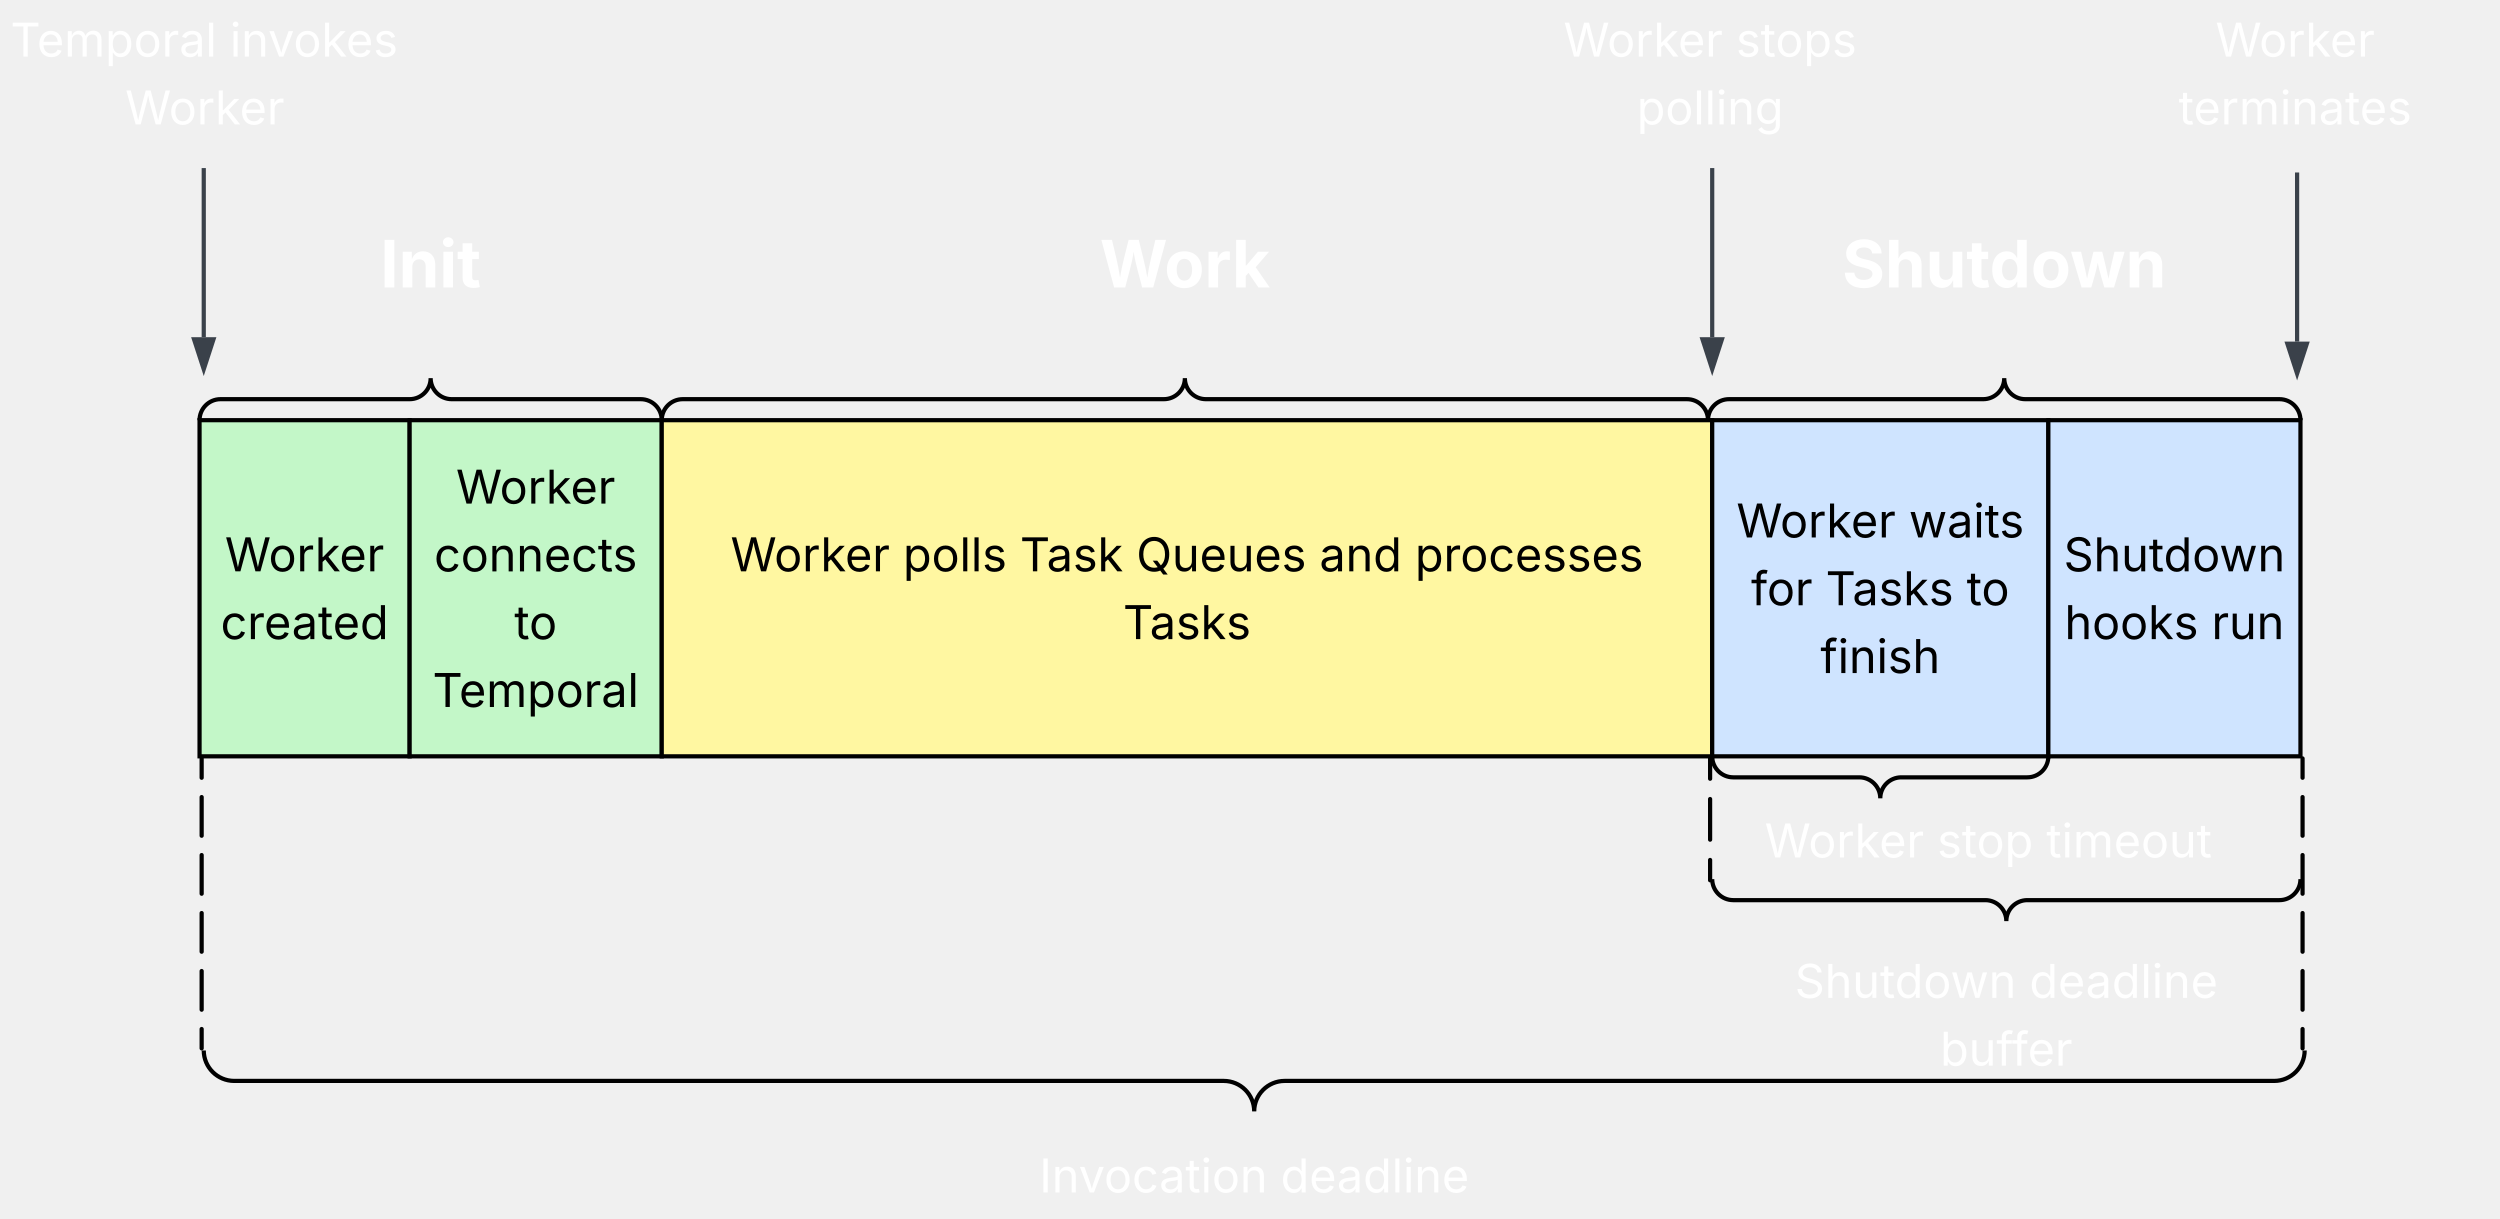
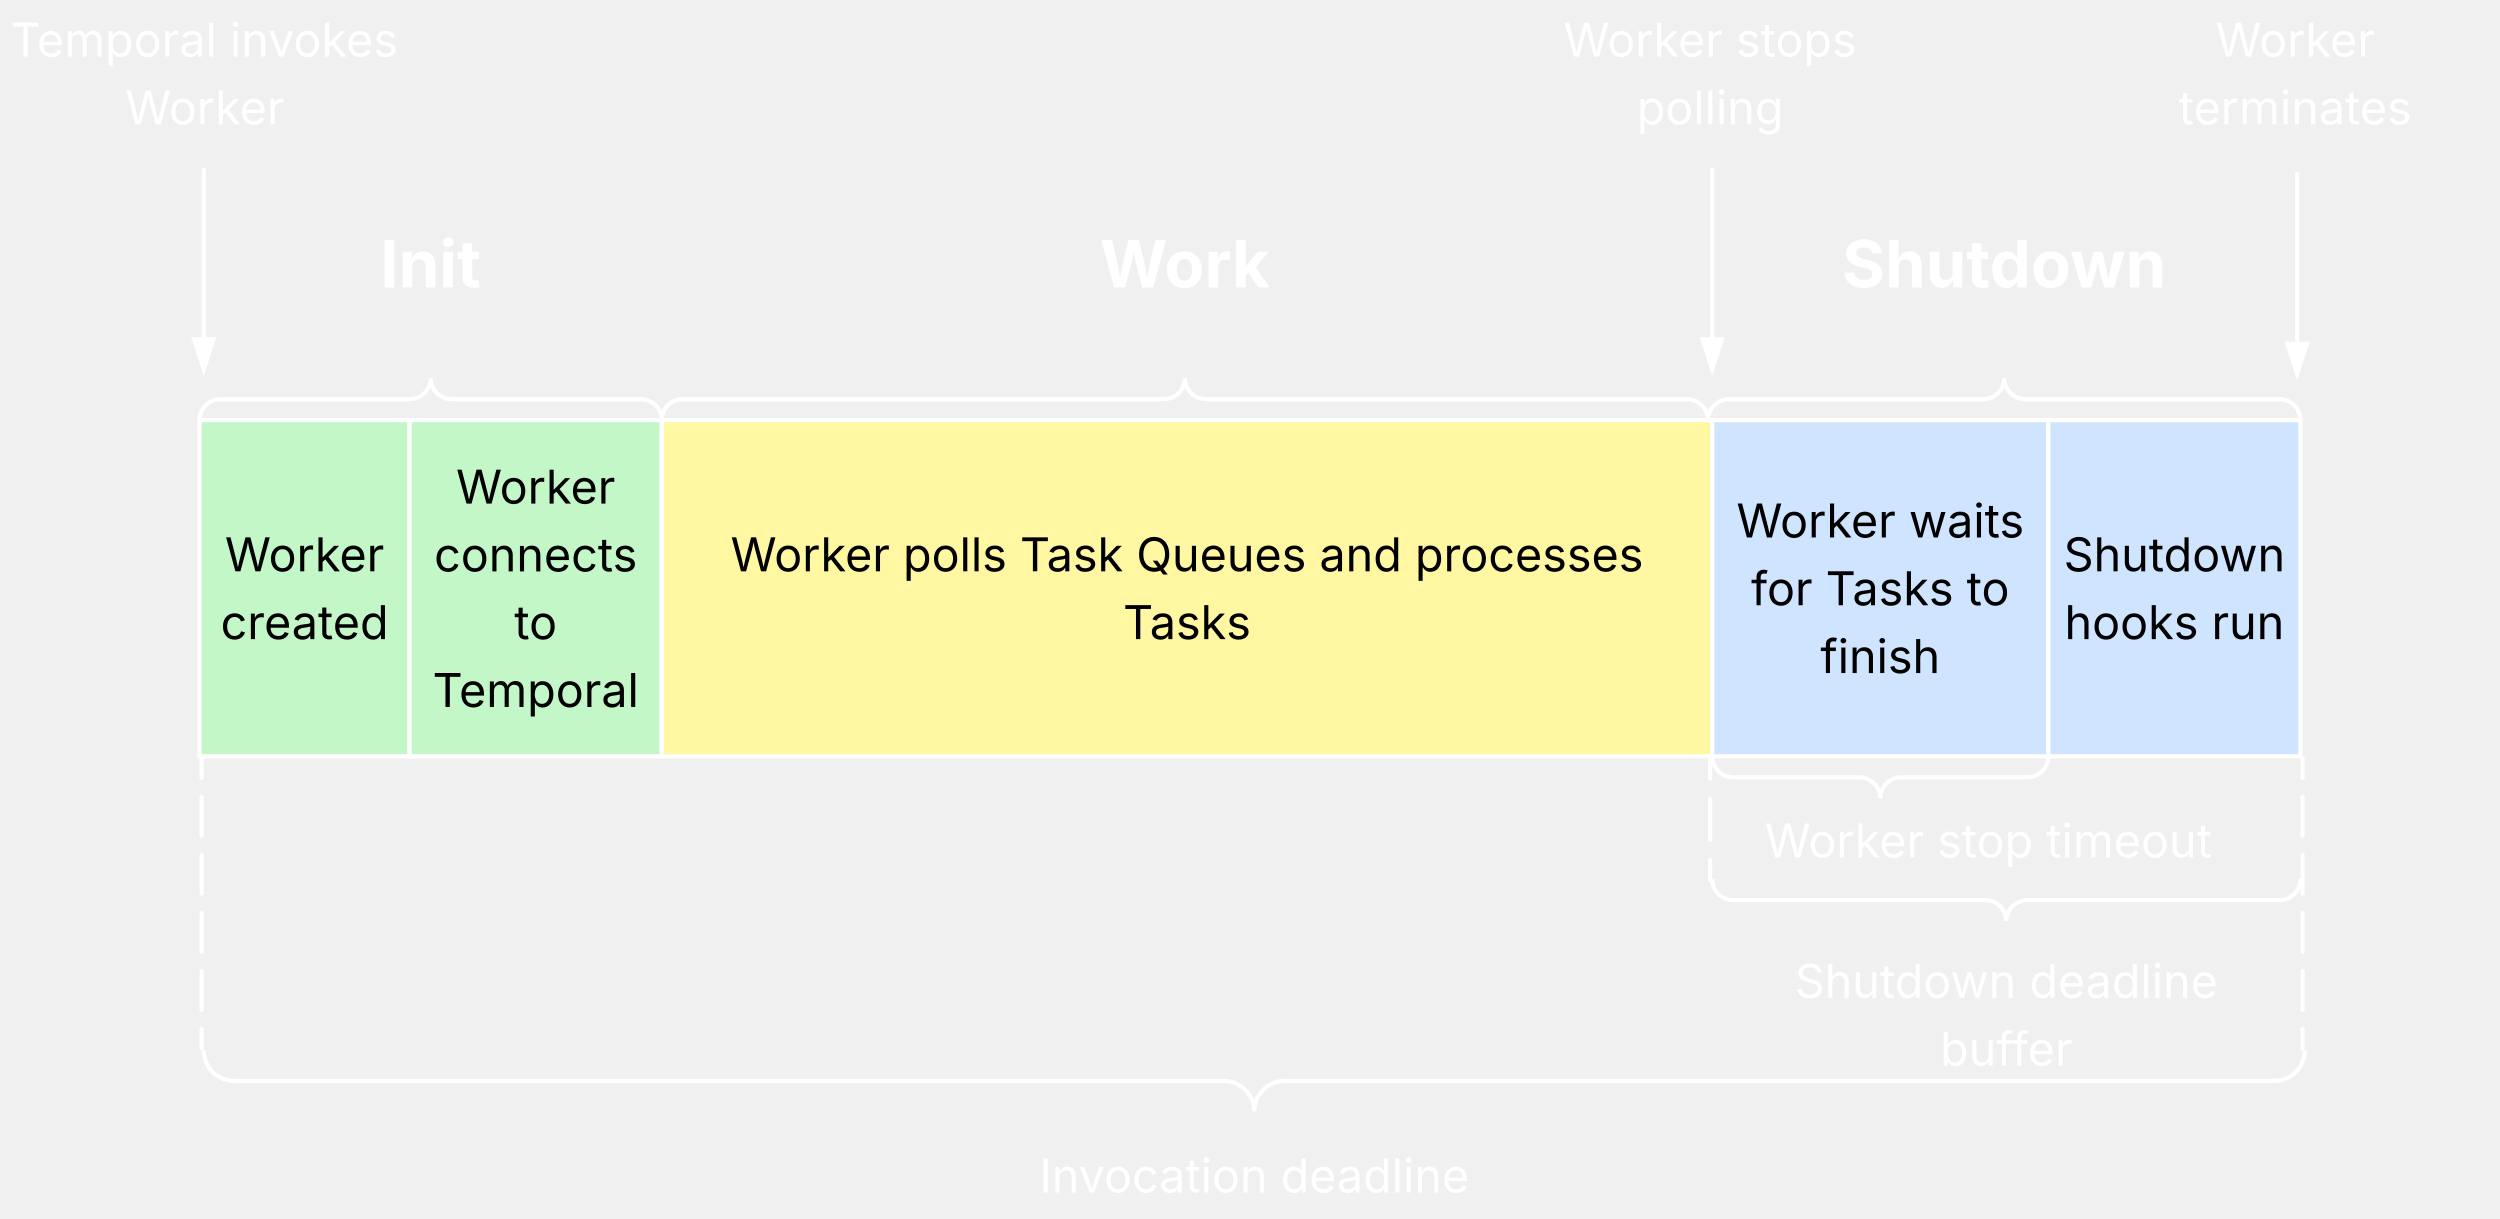
<svg xmlns="http://www.w3.org/2000/svg" xmlns:ns1="lucid" xmlns:xlink="http://www.w3.org/1999/xlink" width="1189.96" height="580">
  <g transform="translate(1234.982 -40)" ns1:page-tab-id="0_0">
-     <path d="M-1140 240h100v160h-100z" stroke="#000" stroke-width="2" fill="#c3f7c8" />
+     <path d="M-1140 240h100v160h-100z" stroke="#fff" stroke-width="2" fill="#c3f7c8" />
    <use xlink:href="#a" transform="matrix(1,0,0,1,-1135,245) translate(7.087674 66.93793)" />
    <use xlink:href="#b" transform="matrix(1,0,0,1,-1135,245) translate(5.020616 99.20356)" />
-     <path d="M-1040 240h120v160h-120z" stroke="#000" stroke-width="2" fill="#c3f7c8" />
+     <path d="M-1040 240h120v160h-120z" stroke="#fff" stroke-width="2" fill="#c3f7c8" />
    <use xlink:href="#a" transform="matrix(1,0,0,1,-1035,245) translate(17.08767 34.71137)" />
    <use xlink:href="#c" transform="matrix(1,0,0,1,-1035,245) translate(6.64388 66.977)" />
    <use xlink:href="#d" transform="matrix(1,0,0,1,-1035,245) translate(44.8112 99.24262)" />
    <use xlink:href="#e" transform="matrix(1,0,0,1,-1035,245) translate(5.906033 131.5082)" />
-     <path d="M-920 240h500v160h-500z" stroke="#000" stroke-width="2" fill="#fff7a1" />
+     <path d="M-920 240h500v160h-500z" stroke="#fff" stroke-width="2" fill="#fff7a1" />
    <use xlink:href="#f" transform="matrix(1,0,0,1,-915,245) translate(27.76367 66.93793)" />
    <use xlink:href="#g" transform="matrix(1,0,0,1,-915,245) translate(109.8383 66.93793)" />
    <use xlink:href="#h" transform="matrix(1,0,0,1,-915,245) translate(165.5132 66.93793)" />
    <use xlink:href="#i" transform="matrix(1,0,0,1,-915,245) translate(220.8843 66.93793)" />
    <use xlink:href="#j" transform="matrix(1,0,0,1,-915,245) translate(308.048 66.93793)" />
    <use xlink:href="#k" transform="matrix(1,0,0,1,-915,245) translate(353.5124 66.93793)" />
    <use xlink:href="#l" transform="matrix(1,0,0,1,-915,245) translate(214.5747 99.20356)" />
-     <path d="M-420 240h160v160h-160z" stroke="#000" stroke-width="2" fill="#cfe4ff" />
+     <path d="M-420 240h160v160h-160z" stroke="#fff" stroke-width="2" fill="#cfe4ff" />
    <use xlink:href="#f" transform="matrix(1,0,0,1,-415,245) translate(6.548394 50.82465)" />
    <use xlink:href="#m" transform="matrix(1,0,0,1,-415,245) translate(88.62305 50.82465)" />
    <use xlink:href="#n" transform="matrix(1,0,0,1,-415,245) translate(13.50369 83.09028)" />
    <use xlink:href="#o" transform="matrix(1,0,0,1,-415,245) translate(49.01801 83.09028)" />
    <use xlink:href="#d" transform="matrix(1,0,0,1,-415,245) translate(116.1187 83.09028)" />
    <use xlink:href="#p" transform="matrix(1,0,0,1,-415,245) translate(46.50608 115.3559)" />
-     <path d="M-260 240h120v160h-120z" stroke="#000" stroke-width="2" fill="#cfe4ff" />
+     <path d="M-260 240h120v160h-120z" stroke="#fff" stroke-width="2" fill="#cfe4ff" />
    <use xlink:href="#q" transform="matrix(1,0,0,1,-255,245) translate(2.281901 66.93793)" />
    <use xlink:href="#r" transform="matrix(1,0,0,1,-255,245) translate(2.699653 99.20356)" />
    <use xlink:href="#s" transform="matrix(1,0,0,1,-255,245) translate(72.66493 99.20356)" />
    <g fill="none">
      <path d="M-266 400a6 6 0 0 1 6 6v68a6 6 0 0 1-6 6h-148a6 6 0 0 1-6-6v-68a6 6 0 0 1 6-6z" />
-       <path d="M-420 400c0 5.52 4.48 10 10 10h60c5.52 0 10 4.48 10 10 0-5.52 4.48-10 10-10h60c5.52 0 10-4.48 10-10" stroke="#000" stroke-width="2" />
+       <path d="M-420 400c0 5.52 4.48 10 10 10h60c5.52 0 10 4.48 10 10 0-5.52 4.48-10 10-10h60c5.52 0 10-4.48 10-10" stroke="#fff" stroke-width="2" />
    </g>
    <path d="M-400 427.55a6 6 0 0 1 6-6h210.86a6 6 0 0 1 6 6v24.9a6 6 0 0 1-6 6H-394a6 6 0 0 1-6-6z" fill="none" />
    <use xlink:href="#t" transform="matrix(1,0,0,1,-395,426.551) translate(0 21.58377)" />
    <use xlink:href="#u" transform="matrix(1,0,0,1,-395,426.551) translate(82.07465 21.58377)" />
    <use xlink:href="#v" transform="matrix(1,0,0,1,-395,426.551) translate(134.0386 21.58377)" />
    <g fill="none">
      <path d="M-146 458.45a6 6 0 0 1 6 6v68a6 6 0 0 1-6 6h-268a6 6 0 0 1-6-6v-68a6 6 0 0 1 6-6z" />
-       <path d="M-420 458.45c0 5.52 4.48 10 10 10h120c5.52 0 10 4.48 10 10 0-5.52 4.48-10 10-10h120c5.52 0 10-4.48 10-10" stroke="#000" stroke-width="2" />
+       <path d="M-420 458.45c0 5.52 4.48 10 10 10h120c5.52 0 10 4.48 10 10 0-5.52 4.48-10 10-10h120c5.52 0 10-4.48 10-10" stroke="#fff" stroke-width="2" />
    </g>
    <use xlink:href="#w" transform="matrix(1,-2.4492935982947064e-16,2.4492935982947064e-16,1,-415,493.449) translate(34.30013 21.52778)" />
    <use xlink:href="#x" transform="matrix(1,-2.4492935982947064e-16,2.4492935982947064e-16,1,-415,493.449) translate(145.9863 21.52778)" />
    <use xlink:href="#y" transform="matrix(1,-2.4492935982947064e-16,2.4492935982947064e-16,1,-415,493.449) translate(103.5004 53.7934)" />
-     <path d="M-421 401v9.67m0 9.66v19.34m0 9.66V459M-139 401v9.2m0 9.2v18.4m0 9.2v18.4m0 9.2V493m0 9.2v18.4m0 9.2v9.2" stroke="#000" stroke-width="2" stroke-linecap="round" fill="none" />
+     <path d="M-421 401v9.67m0 9.66v19.34m0 9.66V459M-139 401v9.2m0 9.2v18.4m0 9.2v18.4m0 9.2V493m0 9.2v18.4m0 9.2v9.2" stroke="#fff" stroke-width="2" stroke-linecap="round" fill="none" />
    <g fill="none">
      <path d="M-1134 240a6 6 0 0 1-6-6V126a6 6 0 0 1 6-6h208a6 6 0 0 1 6 6v108a6 6 0 0 1-6 6z" />
-       <path d="M-920 240c0-5.52-4.48-10-10-10h-90c-5.52 0-10-4.48-10-10 0 5.52-4.48 10-10 10h-90c-5.52 0-10 4.48-10 10" stroke="#000" stroke-width="2" />
+       <path d="M-920 240c0-5.52-4.48-10-10-10h-90c-5.52 0-10-4.48-10-10 0 5.52-4.48 10-10 10h-90c-5.52 0-10 4.48-10 10" stroke="#fff" stroke-width="2" />
    </g>
    <use xlink:href="#z" transform="matrix(1,0,0,1,-1131,129) translate(77.03624 47.81727)" />
    <g fill="none">
      <path d="M-914 240a6 6 0 0 1-6-6V126a6 6 0 0 1 6-6h486a6 6 0 0 1 6 6v108a6 6 0 0 1-6 6z" />
-       <path d="M-422 240c0-5.52-4.48-10-10-10h-229c-5.52 0-10-4.48-10-10 0 5.52-4.48 10-10 10h-229c-5.52 0-10 4.48-10 10" stroke="#000" stroke-width="2" />
+       <path d="M-422 240c0-5.52-4.48-10-10-10h-229c-5.52 0-10-4.48-10-10 0 5.52-4.48 10-10 10h-229c-5.52 0-10 4.48-10 10" stroke="#fff" stroke-width="2" />
    </g>
    <use xlink:href="#A" transform="matrix(1,0,0,1,-911,129) translate(199.4933 47.81727)" />
    <g fill="none">
      <path d="M-416 240a6 6 0 0 1-6-6V126a6 6 0 0 1 6-6h270a6 6 0 0 1 6 6v108a6 6 0 0 1-6 6z" />
-       <path d="M-140 240c0-5.52-4.48-10-10-10h-121c-5.52 0-10-4.48-10-10 0 5.52-4.48 10-10 10h-121c-5.52 0-10 4.48-10 10" stroke="#000" stroke-width="2" />
+       <path d="M-140 240c0-5.52-4.48-10-10-10h-121c-5.52 0-10-4.48-10-10 0 5.52-4.48 10-10 10h-121c-5.52 0-10 4.48-10 10" stroke="#fff" stroke-width="2" />
    </g>
    <g>
      <use xlink:href="#B" transform="matrix(1,0,0,1,-413,129) translate(54.86024 47.81727)" />
    </g>
-     <path d="M-420 121v79.5M-420 121.03V120" stroke="#3a414a" stroke-width="2" fill="none" />
-     <path d="M-420 215.76l-4.63-14.26h9.26z" stroke="#3a414a" stroke-width="2" fill="#3a414a" />
-     <path d="M-141.6 123.1v79.5M-141.6 123.13v-1.03" stroke="#3a414a" stroke-width="2" fill="none" />
-     <path d="M-141.6 217.86l-4.64-14.26h9.28z" stroke="#3a414a" stroke-width="2" fill="#3a414a" />
+     <path d="M-420 121v79.5M-420 121.03V120" stroke="#fff" stroke-width="2" fill="none" />
+     <path d="M-420 215.76l-4.63-14.26h9.26z" stroke="#fff" stroke-width="2" fill="#fff" />
+     <path d="M-141.6 123.1v79.5M-141.6 123.13v-1.03" stroke="#fff" stroke-width="2" fill="none" />
+     <path d="M-141.6 217.86l-4.64-14.26h9.28z" stroke="#fff" stroke-width="2" fill="#fff" />
    <g fill="none">
      <path d="M-144 540a6 6 0 0 1 6 6v68a6 6 0 0 1-6 6h-988a6 6 0 0 1-6-6v-68a6 6 0 0 1 6-6z" />
-       <path d="M-1138 540c0 8 6.5 14.5 14.5 14.5h471c8 0 14.5 6.5 14.5 14.5 0-8 6.5-14.5 14.5-14.5h471c8 0 14.5-6.5 14.5-14.5" stroke="#000" stroke-width="2" />
+       <path d="M-1138 540c0 8 6.5 14.5 14.5 14.5h471c8 0 14.5 6.5 14.5 14.5 0-8 6.5-14.5 14.5-14.5h471c8 0 14.5-6.5 14.5-14.5" stroke="#fff" stroke-width="2" />
    </g>
    <g>
      <use xlink:href="#C" transform="matrix(1,-2.4492935982947064e-16,2.4492935982947064e-16,1,-1133,584) translate(392.6942 23.58377)" />
      <use xlink:href="#D" transform="matrix(1,-2.4492935982947064e-16,2.4492935982947064e-16,1,-1133,584) translate(507.5922 23.58377)" />
    </g>
    <g>
-       <path d="M-1139 401v9.2m0 9.2v18.4m0 9.2v18.4m0 9.2V493m0 9.2v18.4m0 9.2v9.2" stroke="#000" stroke-width="2" stroke-linecap="round" fill="none" />
+       <path d="M-1139 401v9.2m0 9.2v18.4m0 9.2v18.4m0 9.2V493m0 9.2v18.4m0 9.2v9.2" stroke="#fff" stroke-width="2" stroke-linecap="round" fill="none" />
    </g>
    <path d="M-1234.98 46a6 6 0 0 1 6-6H-1046a6 6 0 0 1 6 6v57.16a6 6 0 0 1-6 6h-182.98a6 6 0 0 1-6-6z" fill="none" />
    <g>
      <use xlink:href="#E" transform="matrix(1,0,0,1,-1229.982,45) translate(0 21.95095)" />
      <use xlink:href="#F" transform="matrix(1,0,0,1,-1229.982,45) translate(104.4379 21.95095)" />
      <use xlink:href="#G" transform="matrix(1,0,0,1,-1229.982,45) translate(54.58767 54.21658)" />
    </g>
-     <path d="M-1138 121v79.5M-1138 121.03V120" stroke="#3a414a" stroke-width="2" fill="none" />
-     <path d="M-1138 215.76l-4.63-14.26h9.27z" stroke="#3a414a" stroke-width="2" fill="#3a414a" />
+     <path d="M-1138 121v79.5M-1138 121.03V120" stroke="#fff" stroke-width="2" fill="none" />
+     <path d="M-1138 215.76l-4.63-14.26h9.27z" stroke="#fff" stroke-width="2" fill="#fff" />
    <path d="M-518.5 46a6 6 0 0 1 6-6h183a6 6 0 0 1 6 6v57.16a6 6 0 0 1-6 6h-183a6 6 0 0 1-6-6z" fill="none" />
    <g>
      <use xlink:href="#H" transform="matrix(1,0,0,1,-513.4909,45) translate(22.74089 21.95095)" />
      <use xlink:href="#I" transform="matrix(1,0,0,1,-513.4909,45) translate(104.8155 21.95095)" />
      <use xlink:href="#J" transform="matrix(1,0,0,1,-513.4909,45) translate(57.58247 54.21658)" />
    </g>
    <path d="M-240 46a6 6 0 0 1 6-6h182.98a6 6 0 0 1 6 6v57.16a6 6 0 0 1-6 6H-234a6 6 0 0 1-6-6z" fill="none" />
    <g>
      <use xlink:href="#K" transform="matrix(1,0,0,1,-235,45) translate(54.58767 21.95095)" />
      <use xlink:href="#L" transform="matrix(1,0,0,1,-235,45) translate(37.0421 54.21658)" />
    </g>
    <defs>
      <path d="M458 0L52-1490h194c108 439 233 855 324 1313 92-459 221-873 331-1313h216c110 438 234 854 330 1307 92-455 216-869 323-1307h196L1558 0h-221l-256-944c-26-95-50-200-73-331-22 122-44 223-73 331L680 0H458" id="M" />
      <path d="M613 24c-304 0-509-231-509-576 0-350 205-580 509-580 305 0 511 230 511 580 0 345-206 576-511 576zm0-161c226 0 329-195 329-415 0-222-103-419-329-419-223 0-326 196-326 419 0 220 103 415 326 415" id="N" />
      <path d="M158 0v-1118h174v172h12c41-113 157-188 290-188 26 0 70 2 91 3v181c-11-2-60-10-108-10-161 0-279 109-279 260V0H158" id="O" />
      <path d="M158 0v-1490h180v865h22l478-493h223L593-638 1096 0H865L456-523 338-412V0H158" id="P" />
      <path d="M628 24c-324 0-524-230-524-574 0-343 198-582 503-582 237 0 487 146 487 559v75H286c9 234 145 362 343 362 132 0 231-58 273-172l174 48C1024-91 857 24 628 24zM287-650h624c-17-190-120-322-304-322-192 0-309 151-320 322" id="Q" />
      <g id="a">
        <use transform="matrix(0.01085069,0,0,0.01085069,0,0)" xlink:href="#M" />
        <use transform="matrix(0.01085069,0,0,0.01085069,20.76823,0)" xlink:href="#N" />
        <use transform="matrix(0.01085069,0,0,0.01085069,34.09288,0)" xlink:href="#O" />
        <use transform="matrix(0.01085069,0,0,0.01085069,42.80599,0)" xlink:href="#P" />
        <use transform="matrix(0.01085069,0,0,0.01085069,54.50304,0)" xlink:href="#Q" />
        <use transform="matrix(0.01085069,0,0,0.01085069,67.45877,0)" xlink:href="#O" />
      </g>
      <path d="M613 24c-304 0-509-231-509-576 0-350 205-580 509-580 216 0 392 114 453 309l-173 49c-33-115-133-197-280-197-223 0-326 196-326 419 0 220 103 415 326 415 150 0 252-85 285-206l172 49C1010-95 832 24 613 24" id="R" />
      <path d="M471 26C259 26 90-98 90-318c0-256 228-303 435-329 202-27 287-16 287-108 0-139-79-219-234-219-161 0-248 86-283 164l-173-57c86-203 278-265 451-265 150 0 419 46 419 395V0H815v-152h-12C765-73 660 26 471 26zm31-159c199 0 310-134 310-271v-155c-30 35-226 55-295 64-131 17-246 59-246 186 0 116 97 176 231 176" id="S" />
      <path d="M598-1118v154H368v674c0 100 37 144 132 144 23 0 62-6 92-12L629-6c-37 13-88 20-134 20-193 0-307-107-307-290v-688H20v-154h168v-266h180v266h230" id="T" />
      <path d="M577 24c-279 0-473-224-473-580 0-354 195-576 474-576 218 0 287 134 324 193h14v-551h180V0H922v-173h-20C865-111 790 24 577 24zm27-161c203 0 314-172 314-421 0-247-108-413-314-413-212 0-317 181-317 413 0 235 108 421 317 421" id="U" />
      <g id="b">
        <use transform="matrix(0.01085069,0,0,0.01085069,0,0)" xlink:href="#R" />
        <use transform="matrix(0.01085069,0,0,0.01085069,12.69531,0)" xlink:href="#O" />
        <use transform="matrix(0.01085069,0,0,0.01085069,20.69227,0)" xlink:href="#Q" />
        <use transform="matrix(0.01085069,0,0,0.01085069,33.86502,0)" xlink:href="#S" />
        <use transform="matrix(0.01085069,0,0,0.01085069,46.34332,0)" xlink:href="#T" />
        <use transform="matrix(0.01085069,0,0,0.01085069,53.39627,0)" xlink:href="#Q" />
        <use transform="matrix(0.01085069,0,0,0.01085069,66.352,0)" xlink:href="#U" />
      </g>
      <path d="M338-670V0H158v-1118h173l1 207c72-158 192-221 342-221 226 0 378 139 378 422V0H872v-695c0-172-96-275-252-275-161 0-282 109-282 300" id="V" />
      <path d="M538 24C308 24 148-78 108-271l171-41c32 123 123 178 257 178 156 0 256-77 256-169 0-77-54-128-164-154l-186-44c-203-48-300-148-300-305 0-192 176-326 414-326 230 0 351 112 402 269l-163 42c-31-80-94-158-238-158-133 0-233 69-233 162 0 83 57 129 188 160l169 40c203 48 298 149 298 302 0 196-179 339-441 339" id="W" />
      <g id="c">
        <use transform="matrix(0.01085069,0,0,0.01085069,0,0)" xlink:href="#R" />
        <use transform="matrix(0.01085069,0,0,0.01085069,12.69531,0)" xlink:href="#N" />
        <use transform="matrix(0.01085069,0,0,0.01085069,26.01997,0)" xlink:href="#V" />
        <use transform="matrix(0.01085069,0,0,0.01085069,39.14931,0)" xlink:href="#V" />
        <use transform="matrix(0.01085069,0,0,0.01085069,52.27865,0)" xlink:href="#Q" />
        <use transform="matrix(0.01085069,0,0,0.01085069,65.23438,0)" xlink:href="#R" />
        <use transform="matrix(0.01085069,0,0,0.01085069,77.92969,0)" xlink:href="#T" />
        <use transform="matrix(0.01085069,0,0,0.01085069,84.98264,0)" xlink:href="#W" />
      </g>
      <g id="d">
        <use transform="matrix(0.01085069,0,0,0.01085069,0,0)" xlink:href="#T" />
        <use transform="matrix(0.01085069,0,0,0.01085069,7.052951,0)" xlink:href="#N" />
      </g>
      <path d="M98-1322v-168h1126v168H757V0H567v-1322H98" id="X" />
      <path d="M158 0v-1118h175l1 205c55-151 181-225 313-225 147 0 245 90 285 228 53-141 190-228 352-228 194 0 352 125 352 384V0h-181v-749c0-161-105-225-225-225-151 0-243 103-243 244V0H807v-767c0-124-93-207-219-207-131 0-250 92-250 270V0H158" id="Y" />
      <path d="M158 418v-1536h174v179h20c37-59 106-193 324-193 279 0 474 222 474 576 0 356-194 580-473 580-213 0-288-135-325-197h-14v591H158zm492-555c209 0 317-186 317-421 0-232-105-413-317-413-206 0-314 166-314 413 0 249 111 421 314 421" id="Z" />
      <path d="M338-1490V0H158v-1490h180" id="aa" />
      <g id="e">
        <use transform="matrix(0.01085069,0,0,0.01085069,0,0)" xlink:href="#X" />
        <use transform="matrix(0.01085069,0,0,0.01085069,12.60851,0)" xlink:href="#Q" />
        <use transform="matrix(0.01085069,0,0,0.01085069,25.56424,0)" xlink:href="#Y" />
        <use transform="matrix(0.01085069,0,0,0.01085069,45.03038,0)" xlink:href="#Z" />
        <use transform="matrix(0.01085069,0,0,0.01085069,58.63715,0)" xlink:href="#N" />
        <use transform="matrix(0.01085069,0,0,0.01085069,71.96181,0)" xlink:href="#O" />
        <use transform="matrix(0.01085069,0,0,0.01085069,80.32769,0)" xlink:href="#S" />
        <use transform="matrix(0.01085069,0,0,0.01085069,92.80599,0)" xlink:href="#aa" />
      </g>
      <g id="f">
        <use transform="matrix(0.01085069,0,0,0.01085069,0,0)" xlink:href="#M" />
        <use transform="matrix(0.01085069,0,0,0.01085069,20.76823,0)" xlink:href="#N" />
        <use transform="matrix(0.01085069,0,0,0.01085069,34.09288,0)" xlink:href="#O" />
        <use transform="matrix(0.01085069,0,0,0.01085069,42.80599,0)" xlink:href="#P" />
        <use transform="matrix(0.01085069,0,0,0.01085069,54.50304,0)" xlink:href="#Q" />
        <use transform="matrix(0.01085069,0,0,0.01085069,67.45877,0)" xlink:href="#O" />
      </g>
      <g id="g">
        <use transform="matrix(0.01085069,0,0,0.01085069,0,0)" xlink:href="#Z" />
        <use transform="matrix(0.01085069,0,0,0.01085069,13.60677,0)" xlink:href="#N" />
        <use transform="matrix(0.01085069,0,0,0.01085069,26.93142,0)" xlink:href="#aa" />
        <use transform="matrix(0.01085069,0,0,0.01085069,32.31337,0)" xlink:href="#aa" />
        <use transform="matrix(0.01085069,0,0,0.01085069,37.69531,0)" xlink:href="#W" />
      </g>
      <g id="h">
        <use transform="matrix(0.01085069,0,0,0.01085069,0,0)" xlink:href="#X" />
        <use transform="matrix(0.01085069,0,0,0.01085069,12.71701,0)" xlink:href="#S" />
        <use transform="matrix(0.01085069,0,0,0.01085069,25.19531,0)" xlink:href="#W" />
        <use transform="matrix(0.01085069,0,0,0.01085069,36.92491,0)" xlink:href="#P" />
      </g>
      <path d="M784 20c-382 0-662-292-662-764 0-473 280-766 662-766s660 293 660 766c0 282-99 499-260 629l192 255h-198L1049-33C969 2 880 20 784 20zm-62-486h198l156 205c112-98 183-261 183-483 0-383-209-590-475-590-268 0-477 208-477 590 0 380 209 588 477 588 54 0 106-9 154-25" id="ab" />
      <path d="M537 14c-226 0-379-139-379-422v-710h180v695c0 172 97 275 253 275 160 0 281-109 281-300v-670h181V0H879v-209C806-46 684 14 537 14" id="ac" />
      <g id="i">
        <use transform="matrix(0.01085069,0,0,0.01085069,0,0)" xlink:href="#ab" />
        <use transform="matrix(0.01085069,0,0,0.01085069,16.99219,0)" xlink:href="#ac" />
        <use transform="matrix(0.01085069,0,0,0.01085069,30.13238,0)" xlink:href="#Q" />
        <use transform="matrix(0.01085069,0,0,0.01085069,43.08811,0)" xlink:href="#ac" />
        <use transform="matrix(0.01085069,0,0,0.01085069,56.2283,0)" xlink:href="#Q" />
        <use transform="matrix(0.01085069,0,0,0.01085069,69.18403,0)" xlink:href="#W" />
      </g>
      <g id="j">
        <use transform="matrix(0.01085069,0,0,0.01085069,0,0)" xlink:href="#S" />
        <use transform="matrix(0.01085069,0,0,0.01085069,12.4783,0)" xlink:href="#V" />
        <use transform="matrix(0.01085069,0,0,0.01085069,25.60764,0)" xlink:href="#U" />
      </g>
      <g id="k">
        <use transform="matrix(0.01085069,0,0,0.01085069,0,0)" xlink:href="#Z" />
        <use transform="matrix(0.01085069,0,0,0.01085069,13.60677,0)" xlink:href="#O" />
        <use transform="matrix(0.01085069,0,0,0.01085069,21.60373,0)" xlink:href="#N" />
        <use transform="matrix(0.01085069,0,0,0.01085069,34.92839,0)" xlink:href="#R" />
        <use transform="matrix(0.01085069,0,0,0.01085069,47.6237,0)" xlink:href="#Q" />
        <use transform="matrix(0.01085069,0,0,0.01085069,60.57943,0)" xlink:href="#W" />
        <use transform="matrix(0.01085069,0,0,0.01085069,72.30903,0)" xlink:href="#W" />
        <use transform="matrix(0.01085069,0,0,0.01085069,84.03863,0)" xlink:href="#Q" />
        <use transform="matrix(0.01085069,0,0,0.01085069,96.99436,0)" xlink:href="#W" />
      </g>
      <g id="l">
        <use transform="matrix(0.01085069,0,0,0.01085069,0,0)" xlink:href="#X" />
        <use transform="matrix(0.01085069,0,0,0.01085069,12.71701,0)" xlink:href="#S" />
        <use transform="matrix(0.01085069,0,0,0.01085069,25.19531,0)" xlink:href="#W" />
        <use transform="matrix(0.01085069,0,0,0.01085069,36.92491,0)" xlink:href="#P" />
        <use transform="matrix(0.01085069,0,0,0.01085069,49.12109,0)" xlink:href="#W" />
      </g>
      <path d="M409 0L70-1118h191c89 329 165 560 243 925 75-353 154-601 240-925h192c85 325 161 564 235 922 77-354 157-598 244-922h191L1267 0h-179c-86-307-176-590-250-913C763-588 675-308 588 0H409" id="ad" />
      <path d="M158 0v-1118h180V0H158zm91-1301c-68 0-125-53-125-119s57-119 125-119c69 0 126 53 126 119s-57 119-126 119" id="ae" />
      <g id="m">
        <use transform="matrix(0.01085069,0,0,0.01085069,0,0)" xlink:href="#ad" />
        <use transform="matrix(0.01085069,0,0,0.01085069,18.18576,0)" xlink:href="#S" />
        <use transform="matrix(0.01085069,0,0,0.01085069,30.66406,0)" xlink:href="#ae" />
        <use transform="matrix(0.01085069,0,0,0.01085069,36.04601,0)" xlink:href="#T" />
        <use transform="matrix(0.01085069,0,0,0.01085069,43.09896,0)" xlink:href="#W" />
      </g>
      <path d="M678-1118v154H420V0H240v-964H20v-154h220v-149c0-194 155-293 318-293 85 0 141 18 168 30l-50 154c-19-6-47-17-97-17-111 0-159 58-159 166v109h258" id="af" />
      <g id="n">
        <use transform="matrix(0.01085069,0,0,0.01085069,0,0)" xlink:href="#af" />
        <use transform="matrix(0.01085069,0,0,0.01085069,7.573785,0)" xlink:href="#N" />
        <use transform="matrix(0.01085069,0,0,0.01085069,20.89844,0)" xlink:href="#O" />
      </g>
      <g id="o">
        <use transform="matrix(0.01085069,0,0,0.01085069,0,0)" xlink:href="#X" />
        <use transform="matrix(0.01085069,0,0,0.01085069,12.71701,0)" xlink:href="#S" />
        <use transform="matrix(0.01085069,0,0,0.01085069,25.19531,0)" xlink:href="#W" />
        <use transform="matrix(0.01085069,0,0,0.01085069,36.92491,0)" xlink:href="#P" />
        <use transform="matrix(0.01085069,0,0,0.01085069,49.12109,0)" xlink:href="#W" />
      </g>
      <path d="M338-670V0H158v-1490h180v566c73-149 190-208 336-208 226 0 379 139 379 422V0H872v-695c0-172-96-275-252-275-161 0-282 109-282 300" id="ag" />
      <g id="p">
        <use transform="matrix(0.01085069,0,0,0.01085069,0,0)" xlink:href="#af" />
        <use transform="matrix(0.01085069,0,0,0.01085069,8.224826,0)" xlink:href="#ae" />
        <use transform="matrix(0.01085069,0,0,0.01085069,13.60677,0)" xlink:href="#V" />
        <use transform="matrix(0.01085069,0,0,0.01085069,26.73611,0)" xlink:href="#ae" />
        <use transform="matrix(0.01085069,0,0,0.01085069,32.11806,0)" xlink:href="#W" />
        <use transform="matrix(0.01085069,0,0,0.01085069,43.84766,0)" xlink:href="#ag" />
      </g>
      <path d="M657 26c-323 0-524-166-541-416h195c15 169 171 246 346 246 202 0 356-106 356-265 5-203-294-238-475-293-239-73-380-191-380-389 0-252 224-419 512-419 294 0 499 171 508 396H992c-17-145-151-228-328-228-193 0-321 102-321 242 0 156 175 211 284 241l149 41c160 44 422 134 422 412 0 244-197 432-541 432" id="ah" />
      <g id="q">
        <use transform="matrix(0.01085069,0,0,0.01085069,0,0)" xlink:href="#ah" />
        <use transform="matrix(0.01085069,0,0,0.01085069,14.25781,0)" xlink:href="#ag" />
        <use transform="matrix(0.01085069,0,0,0.01085069,27.398,0)" xlink:href="#ac" />
        <use transform="matrix(0.01085069,0,0,0.01085069,40.53819,0)" xlink:href="#T" />
        <use transform="matrix(0.01085069,0,0,0.01085069,47.59115,0)" xlink:href="#U" />
        <use transform="matrix(0.01085069,0,0,0.01085069,61.19792,0)" xlink:href="#N" />
        <use transform="matrix(0.01085069,0,0,0.01085069,74.12109,0)" xlink:href="#ad" />
        <use transform="matrix(0.01085069,0,0,0.01085069,92.30686,0)" xlink:href="#V" />
      </g>
      <g id="r">
        <use transform="matrix(0.01085069,0,0,0.01085069,0,0)" xlink:href="#ag" />
        <use transform="matrix(0.01085069,0,0,0.01085069,13.14019,0)" xlink:href="#N" />
        <use transform="matrix(0.01085069,0,0,0.01085069,26.46484,0)" xlink:href="#N" />
        <use transform="matrix(0.01085069,0,0,0.01085069,39.7895,0)" xlink:href="#P" />
        <use transform="matrix(0.01085069,0,0,0.01085069,51.98568,0)" xlink:href="#W" />
      </g>
      <g id="s">
        <use transform="matrix(0.01085069,0,0,0.01085069,0,0)" xlink:href="#O" />
        <use transform="matrix(0.01085069,0,0,0.01085069,8.365885,0)" xlink:href="#ac" />
        <use transform="matrix(0.01085069,0,0,0.01085069,21.50608,0)" xlink:href="#V" />
      </g>
      <path fill="#fff" d="M458 0L52-1490h194c108 439 233 855 324 1313 92-459 221-873 331-1313h216c110 438 234 854 330 1307 92-455 216-869 323-1307h196L1558 0h-221l-256-944c-26-95-50-200-73-331-22 122-44 223-73 331L680 0H458" id="ai" />
      <path fill="#fff" d="M613 24c-304 0-509-231-509-576 0-350 205-580 509-580 305 0 511 230 511 580 0 345-206 576-511 576zm0-161c226 0 329-195 329-415 0-222-103-419-329-419-223 0-326 196-326 419 0 220 103 415 326 415" id="aj" />
      <path fill="#fff" d="M158 0v-1118h174v172h12c41-113 157-188 290-188 26 0 70 2 91 3v181c-11-2-60-10-108-10-161 0-279 109-279 260V0H158" id="ak" />
      <path fill="#fff" d="M158 0v-1490h180v865h22l478-493h223L593-638 1096 0H865L456-523 338-412V0H158" id="al" />
      <path fill="#fff" d="M628 24c-324 0-524-230-524-574 0-343 198-582 503-582 237 0 487 146 487 559v75H286c9 234 145 362 343 362 132 0 231-58 273-172l174 48C1024-91 857 24 628 24zM287-650h624c-17-190-120-322-304-322-192 0-309 151-320 322" id="am" />
      <g id="t">
        <use transform="matrix(0.01085069,0,0,0.01085069,0,0)" xlink:href="#ai" />
        <use transform="matrix(0.01085069,0,0,0.01085069,20.76823,0)" xlink:href="#aj" />
        <use transform="matrix(0.01085069,0,0,0.01085069,34.09288,0)" xlink:href="#ak" />
        <use transform="matrix(0.01085069,0,0,0.01085069,42.80599,0)" xlink:href="#al" />
        <use transform="matrix(0.01085069,0,0,0.01085069,54.50304,0)" xlink:href="#am" />
        <use transform="matrix(0.01085069,0,0,0.01085069,67.45877,0)" xlink:href="#ak" />
      </g>
      <path fill="#fff" d="M538 24C308 24 148-78 108-271l171-41c32 123 123 178 257 178 156 0 256-77 256-169 0-77-54-128-164-154l-186-44c-203-48-300-148-300-305 0-192 176-326 414-326 230 0 351 112 402 269l-163 42c-31-80-94-158-238-158-133 0-233 69-233 162 0 83 57 129 188 160l169 40c203 48 298 149 298 302 0 196-179 339-441 339" id="an" />
      <path fill="#fff" d="M598-1118v154H368v674c0 100 37 144 132 144 23 0 62-6 92-12L629-6c-37 13-88 20-134 20-193 0-307-107-307-290v-688H20v-154h168v-266h180v266h230" id="ao" />
      <path fill="#fff" d="M158 418v-1536h174v179h20c37-59 106-193 324-193 279 0 474 222 474 576 0 356-194 580-473 580-213 0-288-135-325-197h-14v591H158zm492-555c209 0 317-186 317-421 0-232-105-413-317-413-206 0-314 166-314 413 0 249 111 421 314 421" id="ap" />
      <g id="u">
        <use transform="matrix(0.01085069,0,0,0.01085069,0,0)" xlink:href="#an" />
        <use transform="matrix(0.01085069,0,0,0.01085069,11.7296,0)" xlink:href="#ao" />
        <use transform="matrix(0.01085069,0,0,0.01085069,18.78255,0)" xlink:href="#aj" />
        <use transform="matrix(0.01085069,0,0,0.01085069,32.1072,0)" xlink:href="#ap" />
      </g>
      <path fill="#fff" d="M158 0v-1118h180V0H158zm91-1301c-68 0-125-53-125-119s57-119 125-119c69 0 126 53 126 119s-57 119-126 119" id="aq" />
      <path fill="#fff" d="M158 0v-1118h175l1 205c55-151 181-225 313-225 147 0 245 90 285 228 53-141 190-228 352-228 194 0 352 125 352 384V0h-181v-749c0-161-105-225-225-225-151 0-243 103-243 244V0H807v-767c0-124-93-207-219-207-131 0-250 92-250 270V0H158" id="ar" />
      <path fill="#fff" d="M537 14c-226 0-379-139-379-422v-710h180v695c0 172 97 275 253 275 160 0 281-109 281-300v-670h181V0H879v-209C806-46 684 14 537 14" id="as" />
      <g id="v">
        <use transform="matrix(0.01085069,0,0,0.01085069,0,0)" xlink:href="#ao" />
        <use transform="matrix(0.01085069,0,0,0.01085069,7.269965,0)" xlink:href="#aq" />
        <use transform="matrix(0.01085069,0,0,0.01085069,12.65191,0)" xlink:href="#ar" />
        <use transform="matrix(0.01085069,0,0,0.01085069,32.11806,0)" xlink:href="#am" />
        <use transform="matrix(0.01085069,0,0,0.01085069,45.07378,0)" xlink:href="#aj" />
        <use transform="matrix(0.01085069,0,0,0.01085069,58.39844,0)" xlink:href="#as" />
        <use transform="matrix(0.01085069,0,0,0.01085069,71.53863,0)" xlink:href="#ao" />
      </g>
      <path fill="#fff" d="M657 26c-323 0-524-166-541-416h195c15 169 171 246 346 246 202 0 356-106 356-265 5-203-294-238-475-293-239-73-380-191-380-389 0-252 224-419 512-419 294 0 499 171 508 396H992c-17-145-151-228-328-228-193 0-321 102-321 242 0 156 175 211 284 241l149 41c160 44 422 134 422 412 0 244-197 432-541 432" id="at" />
      <path fill="#fff" d="M338-670V0H158v-1490h180v566c73-149 190-208 336-208 226 0 379 139 379 422V0H872v-695c0-172-96-275-252-275-161 0-282 109-282 300" id="au" />
      <path fill="#fff" d="M577 24c-279 0-473-224-473-580 0-354 195-576 474-576 218 0 287 134 324 193h14v-551h180V0H922v-173h-20C865-111 790 24 577 24zm27-161c203 0 314-172 314-421 0-247-108-413-314-413-212 0-317 181-317 413 0 235 108 421 317 421" id="av" />
      <path fill="#fff" d="M409 0L70-1118h191c89 329 165 560 243 925 75-353 154-601 240-925h192c85 325 161 564 235 922 77-354 157-598 244-922h191L1267 0h-179c-86-307-176-590-250-913C763-588 675-308 588 0H409" id="aw" />
      <path fill="#fff" d="M338-670V0H158v-1118h173l1 207c72-158 192-221 342-221 226 0 378 139 378 422V0H872v-695c0-172-96-275-252-275-161 0-282 109-282 300" id="ax" />
      <g id="w">
        <use transform="matrix(0.01085069,0,0,0.01085069,0,0)" xlink:href="#at" />
        <use transform="matrix(0.01085069,0,0,0.01085069,14.25781,0)" xlink:href="#au" />
        <use transform="matrix(0.01085069,0,0,0.01085069,27.398,0)" xlink:href="#as" />
        <use transform="matrix(0.01085069,0,0,0.01085069,40.53819,0)" xlink:href="#ao" />
        <use transform="matrix(0.01085069,0,0,0.01085069,47.59115,0)" xlink:href="#av" />
        <use transform="matrix(0.01085069,0,0,0.01085069,61.19792,0)" xlink:href="#aj" />
        <use transform="matrix(0.01085069,0,0,0.01085069,74.12109,0)" xlink:href="#aw" />
        <use transform="matrix(0.01085069,0,0,0.01085069,92.30686,0)" xlink:href="#ax" />
      </g>
      <path fill="#fff" d="M471 26C259 26 90-98 90-318c0-256 228-303 435-329 202-27 287-16 287-108 0-139-79-219-234-219-161 0-248 86-283 164l-173-57c86-203 278-265 451-265 150 0 419 46 419 395V0H815v-152h-12C765-73 660 26 471 26zm31-159c199 0 310-134 310-271v-155c-30 35-226 55-295 64-131 17-246 59-246 186 0 116 97 176 231 176" id="ay" />
      <path fill="#fff" d="M338-1490V0H158v-1490h180" id="az" />
      <g id="x">
        <use transform="matrix(0.01085069,0,0,0.01085069,0,0)" xlink:href="#av" />
        <use transform="matrix(0.01085069,0,0,0.01085069,13.60677,0)" xlink:href="#am" />
        <use transform="matrix(0.01085069,0,0,0.01085069,26.77951,0)" xlink:href="#ay" />
        <use transform="matrix(0.01085069,0,0,0.01085069,39.25781,0)" xlink:href="#av" />
        <use transform="matrix(0.01085069,0,0,0.01085069,52.86458,0)" xlink:href="#az" />
        <use transform="matrix(0.01085069,0,0,0.01085069,58.24653,0)" xlink:href="#aq" />
        <use transform="matrix(0.01085069,0,0,0.01085069,63.62847,0)" xlink:href="#ax" />
        <use transform="matrix(0.01085069,0,0,0.01085069,76.75781,0)" xlink:href="#am" />
      </g>
      <path fill="#fff" d="M677 24c-213 0-288-135-325-197h-20V0H158v-1490h180v551h14c37-59 106-193 324-193 279 0 474 222 474 576 0 356-194 580-473 580zm-27-161c209 0 317-186 317-421 0-232-105-413-317-413-206 0-314 166-314 413 0 249 111 421 314 421" id="aA" />
      <path fill="#fff" d="M678-1118v154H420V0H240v-964H20v-154h220v-149c0-194 155-293 318-293 85 0 141 18 168 30l-50 154c-19-6-47-17-97-17-111 0-159 58-159 166v109h258" id="aB" />
      <g id="y">
        <use transform="matrix(0.01085069,0,0,0.01085069,0,0)" xlink:href="#aA" />
        <use transform="matrix(0.01085069,0,0,0.01085069,13.60677,0)" xlink:href="#as" />
        <use transform="matrix(0.01085069,0,0,0.01085069,26.74696,0)" xlink:href="#aB" />
        <use transform="matrix(0.01085069,0,0,0.01085069,34.10373,0)" xlink:href="#aB" />
        <use transform="matrix(0.01085069,0,0,0.01085069,41.67752,0)" xlink:href="#am" />
        <use transform="matrix(0.01085069,0,0,0.01085069,54.63325,0)" xlink:href="#ak" />
      </g>
      <path fill="#fff" d="M440-1490V0H135v-1490h305" id="aC" />
      <path fill="#fff" d="M428-647V0H128v-1118h283l4 231c63-156 176-245 348-245 232 0 384 159 384 421V0H847v-659c0-139-76-222-202-222-128 0-217 86-217 234" id="aD" />
      <path fill="#fff" d="M128 0v-1118h300V0H128zm150-1264c-91 0-165-68-165-154 0-85 74-154 165-154 90 0 165 69 165 154 0 86-75 154-165 154" id="aE" />
      <path fill="#fff" d="M683-1118v229H474v562c0 71 29 104 102 104 23 0 73-7 95-13l43 225C647 9 580 16 520 16 296 16 174-96 174-301v-588H20v-229h154v-266h300v266h209" id="aF" />
      <g id="z">
        <use transform="matrix(0.01519097,0,0,0.01519097,0,0)" xlink:href="#aC" />
        <use transform="matrix(0.01519097,0,0,0.01519097,8.734809,0)" xlink:href="#aD" />
        <use transform="matrix(0.01519097,0,0,0.01519097,28.1033,0)" xlink:href="#aE" />
        <use transform="matrix(0.01519097,0,0,0.01519097,36.53429,0)" xlink:href="#aF" />
      </g>
      <path fill="#fff" d="M449 0L49-1490h333c89 395 194 758 253 1185 65-426 176-790 269-1185h317c93 394 201 758 268 1181 60-425 164-788 253-1181h334L1675 0h-348c-90-376-204-711-266-1118C1004-714 886-373 798 0H449" id="aG" />
      <path fill="#fff" d="M628 22C291 22 81-210 81-554c0-346 210-578 547-578 336 0 547 232 547 578 0 344-211 576-547 576zm0-236c160 0 242-146 242-341 0-197-82-341-242-341S387-753 387-555c0 195 81 341 241 341" id="aH" />
      <path fill="#fff" d="M128 0v-1118h290v195h12c54-169 184-238 367-200v268c-27-8-86-15-130-15-138 0-239 95-239 234V0H128" id="aI" />
      <path fill="#fff" d="M128 0v-1490h300v802h17l366-430h347L740-633 1179 0H826L514-456l-86 97V0H128" id="aJ" />
      <g id="A">
        <use transform="matrix(0.01519097,0,0,0.01519097,0,0)" xlink:href="#aG" />
        <use transform="matrix(0.01519097,0,0,0.01519097,30.73134,0)" xlink:href="#aH" />
        <use transform="matrix(0.01519097,0,0,0.01519097,49.8112,0)" xlink:href="#aI" />
        <use transform="matrix(0.01519097,0,0,0.01519097,62.96658,0)" xlink:href="#aJ" />
      </g>
      <path fill="#fff" d="M681 22C323 22 94-145 85-462h297c10 151 131 226 296 226 163 0 271-77 271-190 0-102-95-149-257-189l-164-41c-252-61-403-188-403-405 0-269 236-449 560-449 330 0 546 183 551 445H941c-11-119-106-188-259-188-156 0-244 72-244 172-3 156 226 185 373 221 250 61 445 186 445 436 0 271-213 446-575 446" id="aK" />
      <path fill="#fff" d="M428-647V0H128v-1490h294v586c65-146 175-228 341-228 232 0 385 159 385 421V0H847v-659c0-139-76-222-202-222-128 0-217 86-217 234" id="aL" />
      <path fill="#fff" d="M513 14c-232 0-385-159-385-421v-711h300v659c0 139 76 222 202 222 127 0 217-86 217-234v-647h301V0H864l-4-232C797-74 683 14 513 14" id="aM" />
      <path fill="#fff" d="M537 19C279 19 81-185 81-557c0-382 206-575 454-575 190 0 278 113 318 202h10v-560h300V0H868v-179h-15C812-89 719 19 537 19zm92-241c153 0 240-134 240-336 0-203-86-334-240-334-158 0-240 138-240 334 0 197 84 336 240 336" id="aN" />
      <path fill="#fff" d="M361 0L31-1118h315c68 295 127 523 188 845 63-317 128-551 199-845h276c71 296 131 525 196 846 57-321 119-552 186-846h319L1378 0h-305c-73-261-148-486-204-771C813-484 740-261 666 0H361" id="aO" />
      <g id="B">
        <use transform="matrix(0.01519097,0,0,0.01519097,0,0)" xlink:href="#aK" />
        <use transform="matrix(0.01519097,0,0,0.01519097,20.37109,0)" xlink:href="#aL" />
        <use transform="matrix(0.01519097,0,0,0.01519097,39.73958,0)" xlink:href="#aM" />
        <use transform="matrix(0.01519097,0,0,0.01519097,59.10807,0)" xlink:href="#aF" />
        <use transform="matrix(0.01519097,0,0,0.01519097,70.19748,0)" xlink:href="#aN" />
        <use transform="matrix(0.01519097,0,0,0.01519097,89.80903,0)" xlink:href="#aH" />
        <use transform="matrix(0.01519097,0,0,0.01519097,108.4635,0)" xlink:href="#aO" />
        <use transform="matrix(0.01519097,0,0,0.01519097,134.911,0)" xlink:href="#aD" />
      </g>
      <path fill="#fff" d="M370-1490V0H180v-1490h190" id="aP" />
      <path fill="#fff" d="M481 0L54-1118h197c107 314 236 620 325 951 87-331 217-637 324-951h197L670 0H481" id="aQ" />
      <path fill="#fff" d="M613 24c-304 0-509-231-509-576 0-350 205-580 509-580 216 0 392 114 453 309l-173 49c-33-115-133-197-280-197-223 0-326 196-326 419 0 220 103 415 326 415 150 0 252-85 285-206l172 49C1010-95 832 24 613 24" id="aR" />
      <g id="C">
        <use transform="matrix(0.01085069,0,0,0.01085069,0,0)" xlink:href="#aP" />
        <use transform="matrix(0.01085069,0,0,0.01085069,5.967882,0)" xlink:href="#ax" />
        <use transform="matrix(0.01085069,0,0,0.01085069,18.7717,0)" xlink:href="#aQ" />
        <use transform="matrix(0.01085069,0,0,0.01085069,30.82682,0)" xlink:href="#aj" />
        <use transform="matrix(0.01085069,0,0,0.01085069,44.15148,0)" xlink:href="#aR" />
        <use transform="matrix(0.01085069,0,0,0.01085069,57.0638,0)" xlink:href="#ay" />
        <use transform="matrix(0.01085069,0,0,0.01085069,69.5421,0)" xlink:href="#ao" />
        <use transform="matrix(0.01085069,0,0,0.01085069,76.81207,0)" xlink:href="#aq" />
        <use transform="matrix(0.01085069,0,0,0.01085069,82.19401,0)" xlink:href="#aj" />
        <use transform="matrix(0.01085069,0,0,0.01085069,95.51866,0)" xlink:href="#ax" />
      </g>
      <g id="D">
        <use transform="matrix(0.01085069,0,0,0.01085069,0,0)" xlink:href="#av" />
        <use transform="matrix(0.01085069,0,0,0.01085069,13.60677,0)" xlink:href="#am" />
        <use transform="matrix(0.01085069,0,0,0.01085069,26.77951,0)" xlink:href="#ay" />
        <use transform="matrix(0.01085069,0,0,0.01085069,39.25781,0)" xlink:href="#av" />
        <use transform="matrix(0.01085069,0,0,0.01085069,52.86458,0)" xlink:href="#az" />
        <use transform="matrix(0.01085069,0,0,0.01085069,58.24653,0)" xlink:href="#aq" />
        <use transform="matrix(0.01085069,0,0,0.01085069,63.62847,0)" xlink:href="#ax" />
        <use transform="matrix(0.01085069,0,0,0.01085069,76.75781,0)" xlink:href="#am" />
      </g>
      <path fill="#fff" d="M98-1322v-168h1126v168H757V0H567v-1322H98" id="aS" />
      <g id="E">
        <use transform="matrix(0.01085069,0,0,0.01085069,0,0)" xlink:href="#aS" />
        <use transform="matrix(0.01085069,0,0,0.01085069,12.60851,0)" xlink:href="#am" />
        <use transform="matrix(0.01085069,0,0,0.01085069,25.56424,0)" xlink:href="#ar" />
        <use transform="matrix(0.01085069,0,0,0.01085069,45.03038,0)" xlink:href="#ap" />
        <use transform="matrix(0.01085069,0,0,0.01085069,58.63715,0)" xlink:href="#aj" />
        <use transform="matrix(0.01085069,0,0,0.01085069,71.96181,0)" xlink:href="#ak" />
        <use transform="matrix(0.01085069,0,0,0.01085069,80.32769,0)" xlink:href="#ay" />
        <use transform="matrix(0.01085069,0,0,0.01085069,92.80599,0)" xlink:href="#az" />
      </g>
      <g id="F">
        <use transform="matrix(0.01085069,0,0,0.01085069,0,0)" xlink:href="#aq" />
        <use transform="matrix(0.01085069,0,0,0.01085069,5.381944,0)" xlink:href="#ax" />
        <use transform="matrix(0.01085069,0,0,0.01085069,18.18576,0)" xlink:href="#aQ" />
        <use transform="matrix(0.01085069,0,0,0.01085069,30.24089,0)" xlink:href="#aj" />
        <use transform="matrix(0.01085069,0,0,0.01085069,43.56554,0)" xlink:href="#al" />
        <use transform="matrix(0.01085069,0,0,0.01085069,55.26259,0)" xlink:href="#am" />
        <use transform="matrix(0.01085069,0,0,0.01085069,68.21832,0)" xlink:href="#an" />
      </g>
      <g id="G">
        <use transform="matrix(0.01085069,0,0,0.01085069,0,0)" xlink:href="#ai" />
        <use transform="matrix(0.01085069,0,0,0.01085069,20.76823,0)" xlink:href="#aj" />
        <use transform="matrix(0.01085069,0,0,0.01085069,34.09288,0)" xlink:href="#ak" />
        <use transform="matrix(0.01085069,0,0,0.01085069,42.80599,0)" xlink:href="#al" />
        <use transform="matrix(0.01085069,0,0,0.01085069,54.50304,0)" xlink:href="#am" />
        <use transform="matrix(0.01085069,0,0,0.01085069,67.45877,0)" xlink:href="#ak" />
      </g>
      <g id="H">
        <use transform="matrix(0.01085069,0,0,0.01085069,0,0)" xlink:href="#ai" />
        <use transform="matrix(0.01085069,0,0,0.01085069,20.76823,0)" xlink:href="#aj" />
        <use transform="matrix(0.01085069,0,0,0.01085069,34.09288,0)" xlink:href="#ak" />
        <use transform="matrix(0.01085069,0,0,0.01085069,42.80599,0)" xlink:href="#al" />
        <use transform="matrix(0.01085069,0,0,0.01085069,54.50304,0)" xlink:href="#am" />
        <use transform="matrix(0.01085069,0,0,0.01085069,67.45877,0)" xlink:href="#ak" />
      </g>
      <g id="I">
        <use transform="matrix(0.01085069,0,0,0.01085069,0,0)" xlink:href="#an" />
        <use transform="matrix(0.01085069,0,0,0.01085069,11.7296,0)" xlink:href="#ao" />
        <use transform="matrix(0.01085069,0,0,0.01085069,18.78255,0)" xlink:href="#aj" />
        <use transform="matrix(0.01085069,0,0,0.01085069,32.1072,0)" xlink:href="#ap" />
        <use transform="matrix(0.01085069,0,0,0.01085069,45.71398,0)" xlink:href="#an" />
      </g>
      <path fill="#fff" d="M611 442c-248 0-391-105-460-228l146-94c47 65 117 165 314 165 178 0 307-82 307-266v-224h-17C863-141 792-18 576-18c-268 0-472-195-472-546 0-346 197-568 476-568 216 0 288 133 326 193h17v-179h175V29c0 289-215 413-487 413zm-5-620c203 0 314-146 314-390 0-237-108-403-314-403-213 0-319 180-319 403 0 230 109 390 319 390" id="aT" />
      <g id="J">
        <use transform="matrix(0.01085069,0,0,0.01085069,0,0)" xlink:href="#ap" />
        <use transform="matrix(0.01085069,0,0,0.01085069,13.60677,0)" xlink:href="#aj" />
        <use transform="matrix(0.01085069,0,0,0.01085069,26.93142,0)" xlink:href="#az" />
        <use transform="matrix(0.01085069,0,0,0.01085069,32.31337,0)" xlink:href="#az" />
        <use transform="matrix(0.01085069,0,0,0.01085069,37.69531,0)" xlink:href="#aq" />
        <use transform="matrix(0.01085069,0,0,0.01085069,43.07726,0)" xlink:href="#ax" />
        <use transform="matrix(0.01085069,0,0,0.01085069,56.2066,0)" xlink:href="#aT" />
      </g>
      <g id="K">
        <use transform="matrix(0.01085069,0,0,0.01085069,0,0)" xlink:href="#ai" />
        <use transform="matrix(0.01085069,0,0,0.01085069,20.76823,0)" xlink:href="#aj" />
        <use transform="matrix(0.01085069,0,0,0.01085069,34.09288,0)" xlink:href="#ak" />
        <use transform="matrix(0.01085069,0,0,0.01085069,42.80599,0)" xlink:href="#al" />
        <use transform="matrix(0.01085069,0,0,0.01085069,54.50304,0)" xlink:href="#am" />
        <use transform="matrix(0.01085069,0,0,0.01085069,67.45877,0)" xlink:href="#ak" />
      </g>
      <g id="L">
        <use transform="matrix(0.01085069,0,0,0.01085069,0,0)" xlink:href="#ao" />
        <use transform="matrix(0.01085069,0,0,0.01085069,7.052951,0)" xlink:href="#am" />
        <use transform="matrix(0.01085069,0,0,0.01085069,20.00868,0)" xlink:href="#ak" />
        <use transform="matrix(0.01085069,0,0,0.01085069,28.72179,0)" xlink:href="#ar" />
        <use transform="matrix(0.01085069,0,0,0.01085069,48.18793,0)" xlink:href="#aq" />
        <use transform="matrix(0.01085069,0,0,0.01085069,53.56988,0)" xlink:href="#ax" />
        <use transform="matrix(0.01085069,0,0,0.01085069,66.69922,0)" xlink:href="#ay" />
        <use transform="matrix(0.01085069,0,0,0.01085069,79.17752,0)" xlink:href="#ao" />
        <use transform="matrix(0.01085069,0,0,0.01085069,86.23047,0)" xlink:href="#am" />
        <use transform="matrix(0.01085069,0,0,0.01085069,99.1862,0)" xlink:href="#an" />
      </g>
    </defs>
  </g>
</svg>
